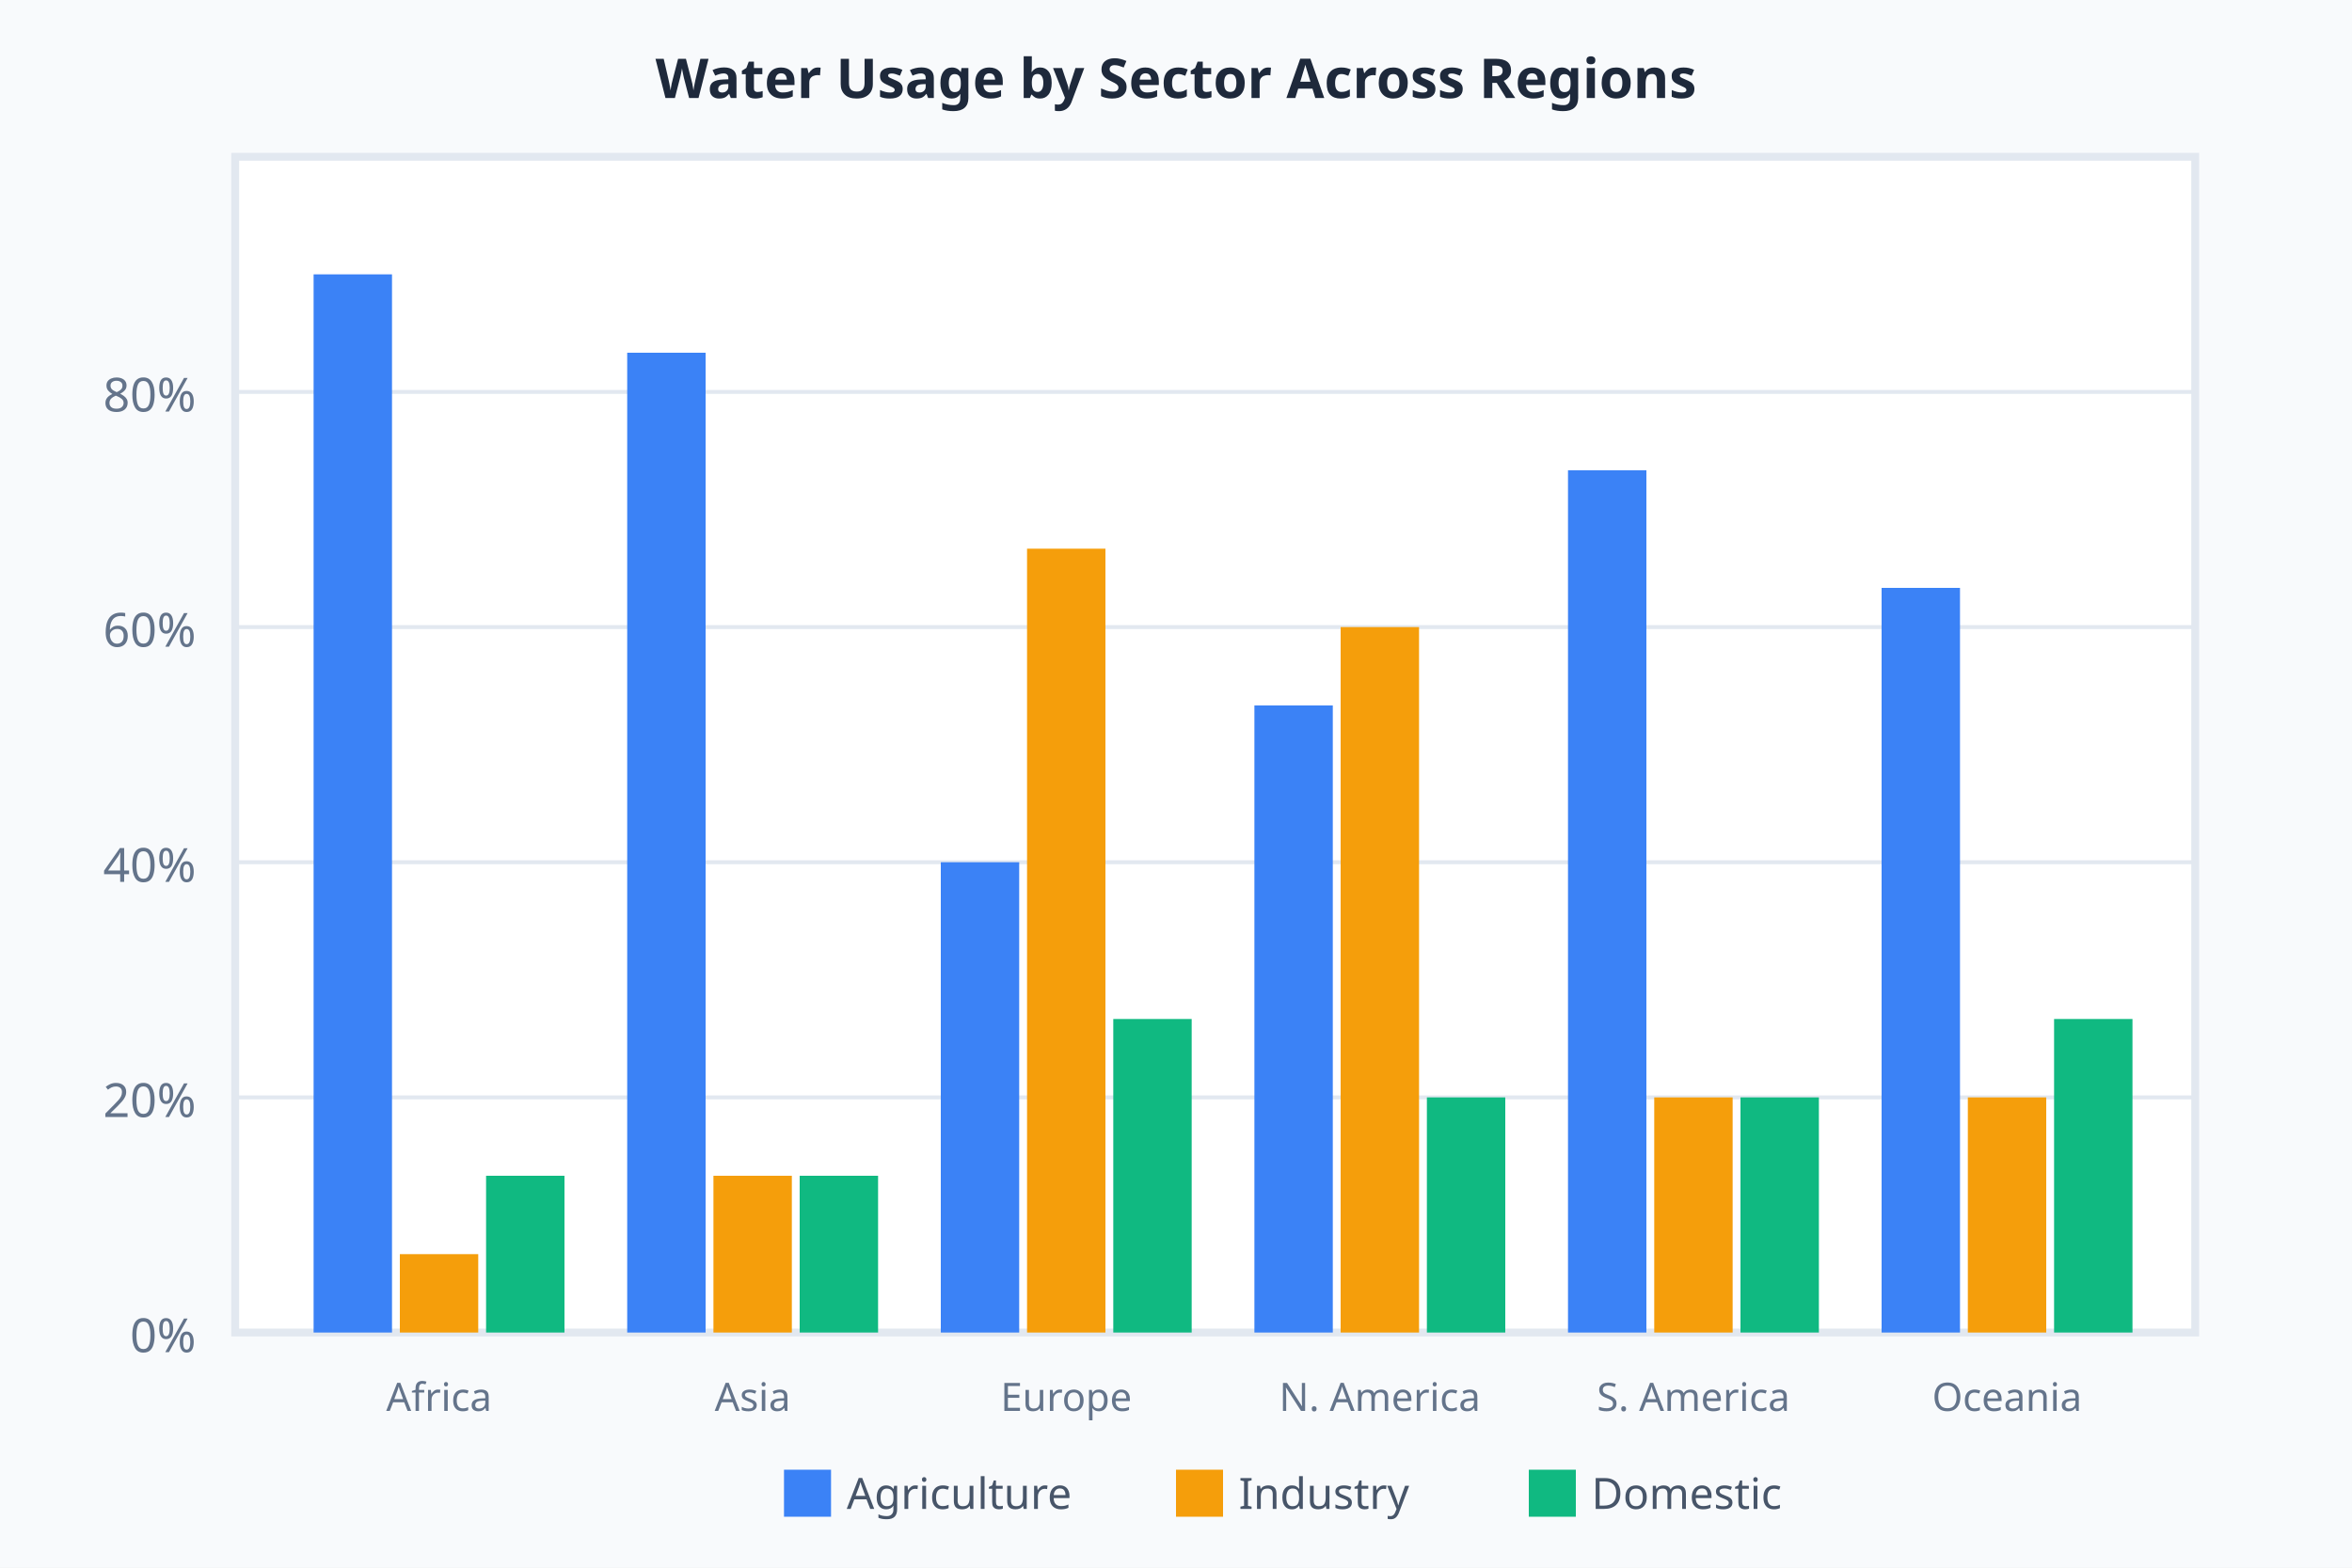
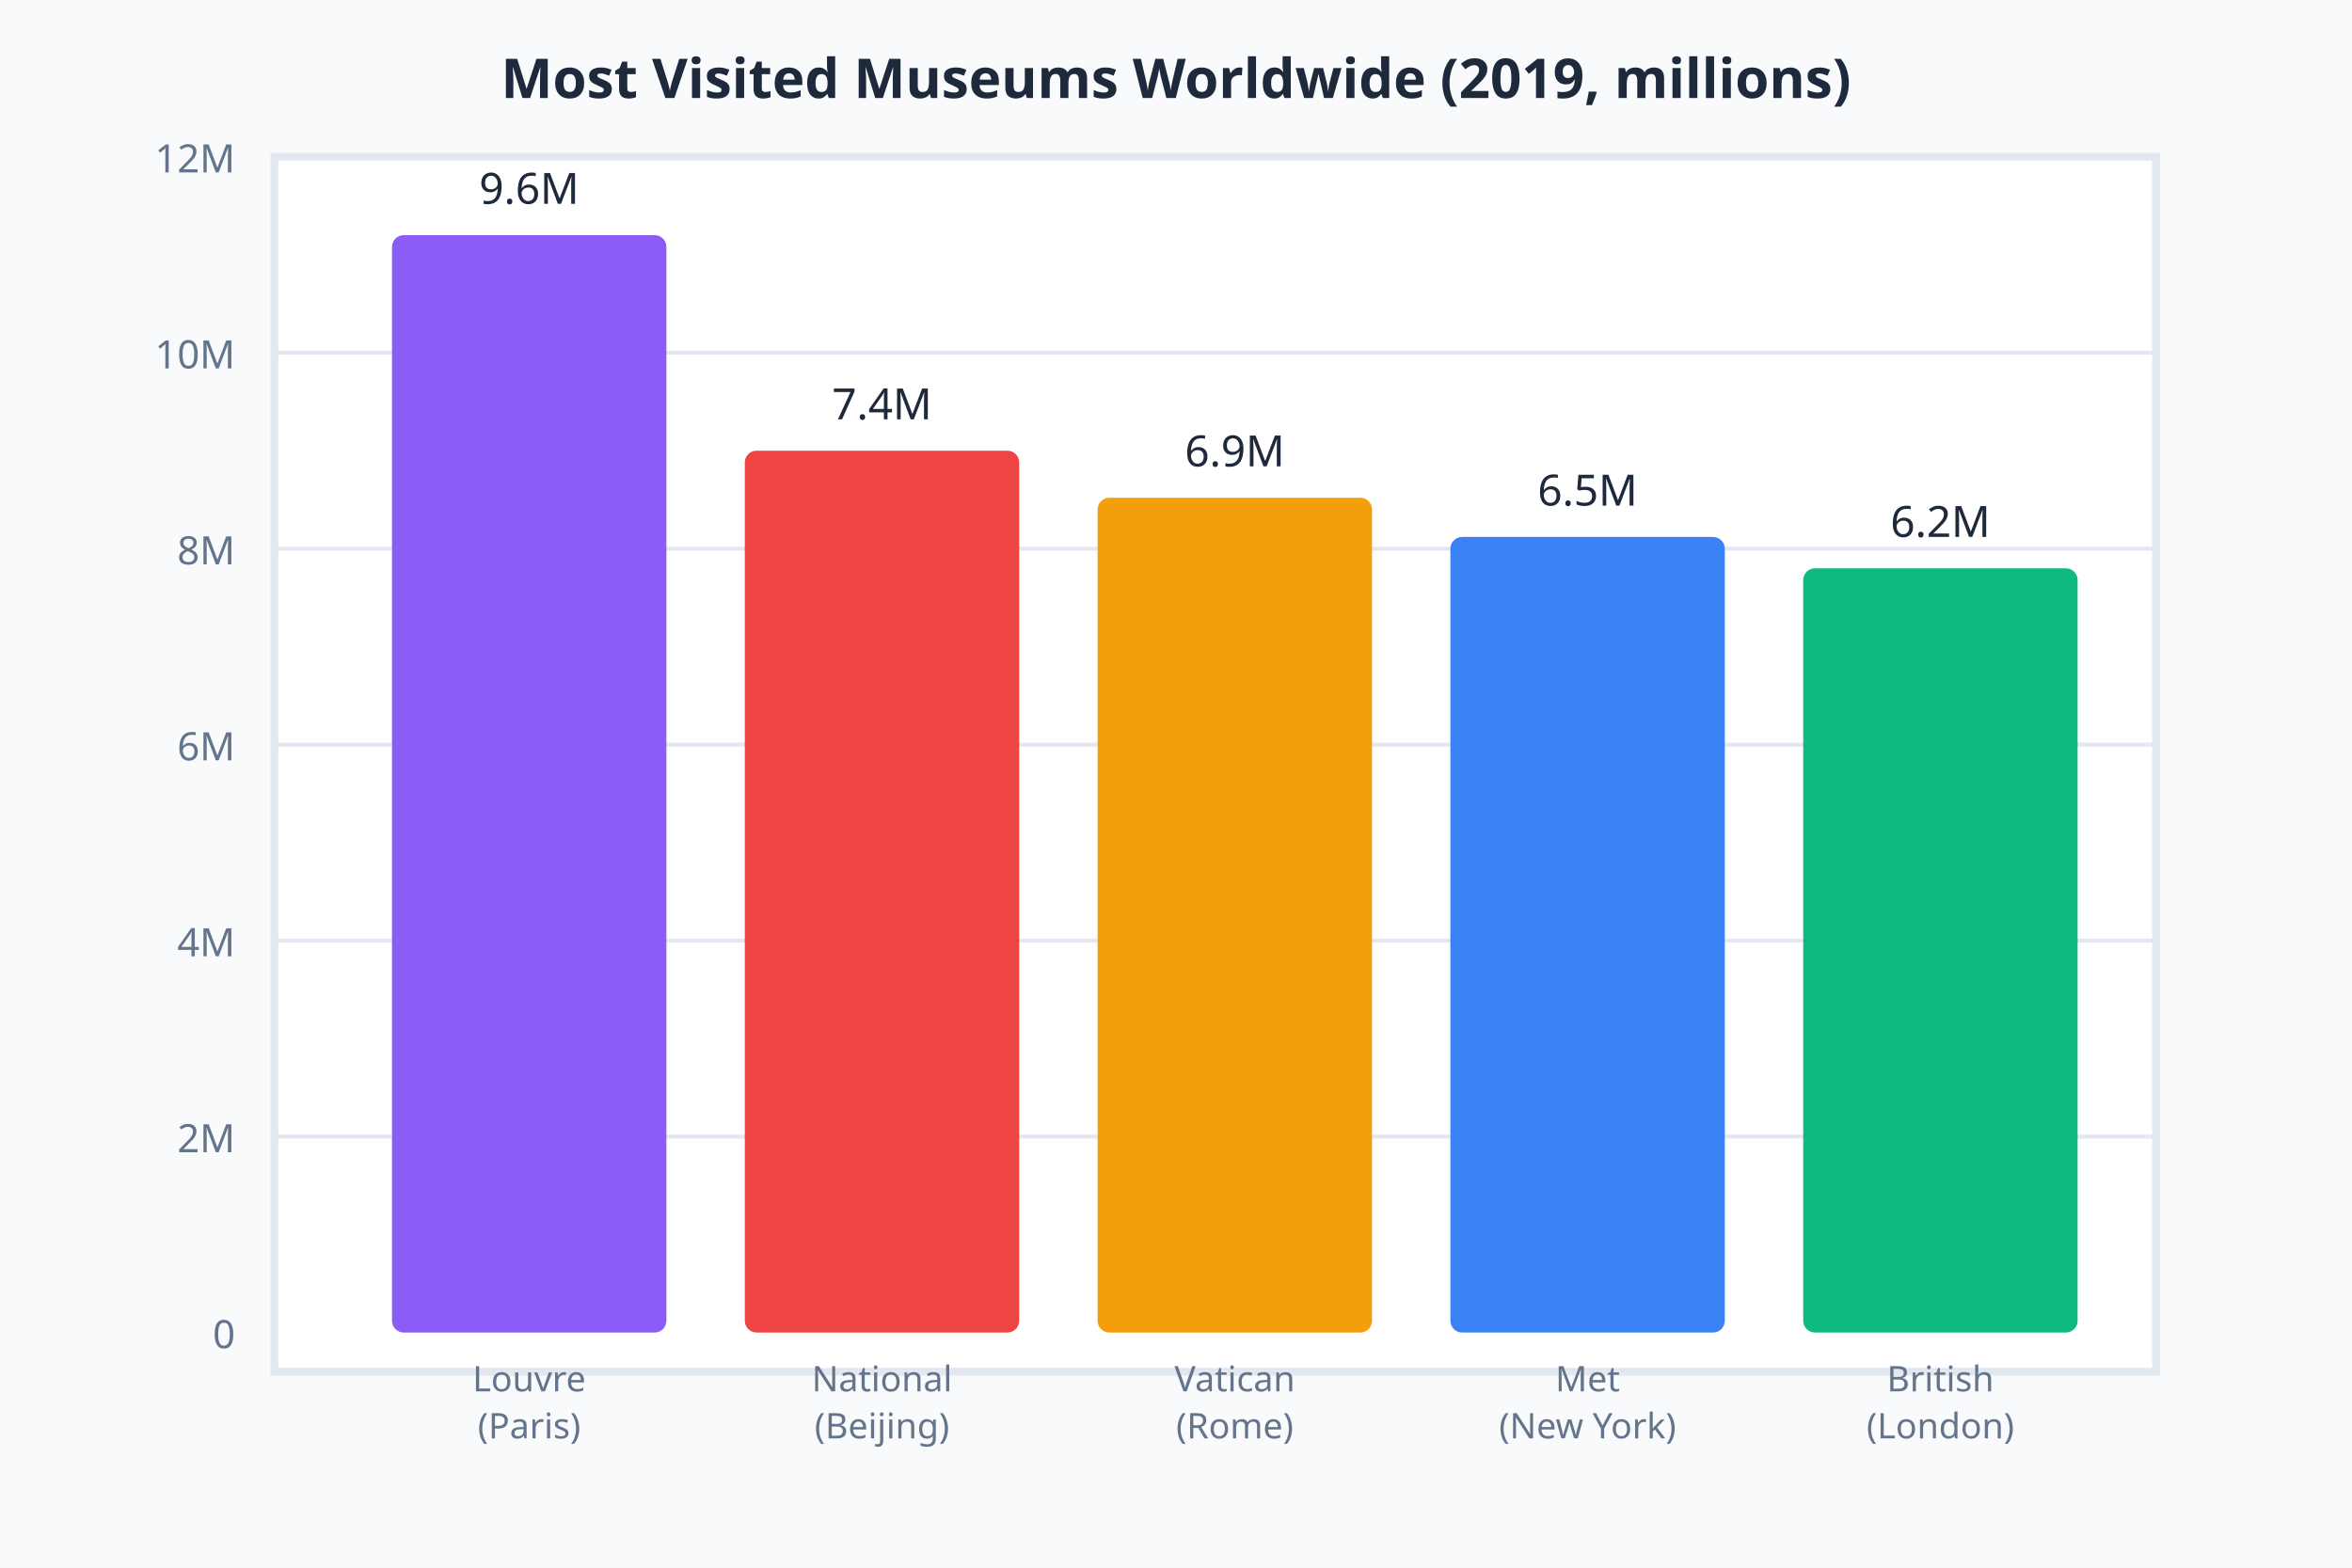
<svg xmlns="http://www.w3.org/2000/svg" width="600" height="400" viewBox="0 0 600 400">
  <rect width="600" height="400" fill="#f8fafc" />
-   <rect x="60" y="40" width="500" height="300" fill="white" stroke="#e2e8f0" stroke-width="2" />
+   <rect x="70" y="40" width="480" height="310" fill="white" stroke="#e2e8f0" stroke-width="2" />
+   <text x="300" y="25" text-anchor="middle" fill="#1e293b" font-size="14" font-weight="600" font-family="system-ui">
+     Most Visited Museums Worldwide (2019, millions)
+   </text>
  <g stroke="#e2e8f0" stroke-width="1">
-     <line x1="60" y1="100" x2="560" y2="100" />
-     <line x1="60" y1="160" x2="560" y2="160" />
-     <line x1="60" y1="220" x2="560" y2="220" />
-     <line x1="60" y1="280" x2="560" y2="280" />
+     <line x1="70" y1="90" x2="550" y2="90" />
+     <line x1="70" y1="140" x2="550" y2="140" />
+     <line x1="70" y1="190" x2="550" y2="190" />
+     <line x1="70" y1="240" x2="550" y2="240" />
+     <line x1="70" y1="290" x2="550" y2="290" />
  </g>
-   <g fill="#64748b" font-size="12" font-family="system-ui">
-     <text x="50" y="105" text-anchor="end">80%</text>
-     <text x="50" y="165" text-anchor="end">60%</text>
-     <text x="50" y="225" text-anchor="end">40%</text>
-     <text x="50" y="285" text-anchor="end">20%</text>
-     <text x="50" y="345" text-anchor="end">0%</text>
+   <g fill="#64748b" font-size="10" font-family="system-ui">
+     <text x="60" y="44" text-anchor="end">12M</text>
+     <text x="60" y="94" text-anchor="end">10M</text>
+     <text x="60" y="144" text-anchor="end">8M</text>
+     <text x="60" y="194" text-anchor="end">6M</text>
+     <text x="60" y="244" text-anchor="end">4M</text>
+     <text x="60" y="294" text-anchor="end">2M</text>
+     <text x="60" y="344" text-anchor="end">0</text>
  </g>
-   <rect x="80" y="70" width="20" height="270" fill="#3b82f6" />
-   <rect x="102" y="320" width="20" height="20" fill="#f59e0b" />
-   <rect x="124" y="300" width="20" height="40" fill="#10b981" />
-   <rect x="160" y="90" width="20" height="250" fill="#3b82f6" />
-   <rect x="182" y="300" width="20" height="40" fill="#f59e0b" />
-   <rect x="204" y="300" width="20" height="40" fill="#10b981" />
-   <rect x="240" y="220" width="20" height="120" fill="#3b82f6" />
-   <rect x="262" y="140" width="20" height="200" fill="#f59e0b" />
-   <rect x="284" y="260" width="20" height="80" fill="#10b981" />
-   <rect x="320" y="180" width="20" height="160" fill="#3b82f6" />
-   <rect x="342" y="160" width="20" height="180" fill="#f59e0b" />
-   <rect x="364" y="280" width="20" height="60" fill="#10b981" />
-   <rect x="400" y="120" width="20" height="220" fill="#3b82f6" />
-   <rect x="422" y="280" width="20" height="60" fill="#f59e0b" />
-   <rect x="444" y="280" width="20" height="60" fill="#10b981" />
-   <rect x="480" y="150" width="20" height="190" fill="#3b82f6" />
-   <rect x="502" y="280" width="20" height="60" fill="#f59e0b" />
-   <rect x="524" y="260" width="20" height="80" fill="#10b981" />
-   <g fill="#64748b" font-size="10" font-family="system-ui" text-anchor="middle">
-     <text x="112" y="360">Africa</text>
-     <text x="192" y="360">Asia</text>
-     <text x="272" y="360">Europe</text>
-     <text x="352" y="360">N. America</text>
-     <text x="432" y="360">S. America</text>
-     <text x="512" y="360">Oceania</text>
+   <rect x="100" y="60" width="70" height="280" fill="#8b5cf6" rx="3" />
+   <text x="135" y="52" text-anchor="middle" fill="#1e293b" font-size="11" font-weight="500" font-family="system-ui">9.6M</text>
+   <rect x="190" y="115" width="70" height="225" fill="#ef4444" rx="3" />
+   <text x="225" y="107" text-anchor="middle" fill="#1e293b" font-size="11" font-weight="500" font-family="system-ui">7.4M</text>
+   <rect x="280" y="127" width="70" height="213" fill="#f59e0b" rx="3" />
+   <text x="315" y="119" text-anchor="middle" fill="#1e293b" font-size="11" font-weight="500" font-family="system-ui">6.9M</text>
+   <rect x="370" y="137" width="70" height="203" fill="#3b82f6" rx="3" />
+   <text x="405" y="129" text-anchor="middle" fill="#1e293b" font-size="11" font-weight="500" font-family="system-ui">6.5M</text>
+   <rect x="460" y="145" width="70" height="195" fill="#10b981" rx="3" />
+   <text x="495" y="137" text-anchor="middle" fill="#1e293b" font-size="11" font-weight="500" font-family="system-ui">6.2M</text>
+   <g fill="#64748b" font-size="9" font-family="system-ui" text-anchor="middle">
+     <text x="135" y="355">Louvre</text>
+     <text x="135" y="367">(Paris)</text>
+     <text x="225" y="355">National</text>
+     <text x="225" y="367">(Beijing)</text>
+     <text x="315" y="355">Vatican</text>
+     <text x="315" y="367">(Rome)</text>
+     <text x="405" y="355">Met</text>
+     <text x="405" y="367">(New York)</text>
+     <text x="495" y="355">British</text>
+     <text x="495" y="367">(London)</text>
  </g>
-   <g font-size="11" font-family="system-ui">
-     <rect x="200" y="375" width="12" height="12" fill="#3b82f6" />
-     <text x="216" y="385" fill="#475569">Agriculture</text>
-     <rect x="300" y="375" width="12" height="12" fill="#f59e0b" />
-     <text x="316" y="385" fill="#475569">Industry</text>
-     <rect x="390" y="375" width="12" height="12" fill="#10b981" />
-     <text x="406" y="385" fill="#475569">Domestic</text>
-   </g>
-   <text x="300" y="25" text-anchor="middle" fill="#1e293b" font-size="14" font-weight="600" font-family="system-ui">
-     Water Usage by Sector Across Regions
-   </text>
</svg>
